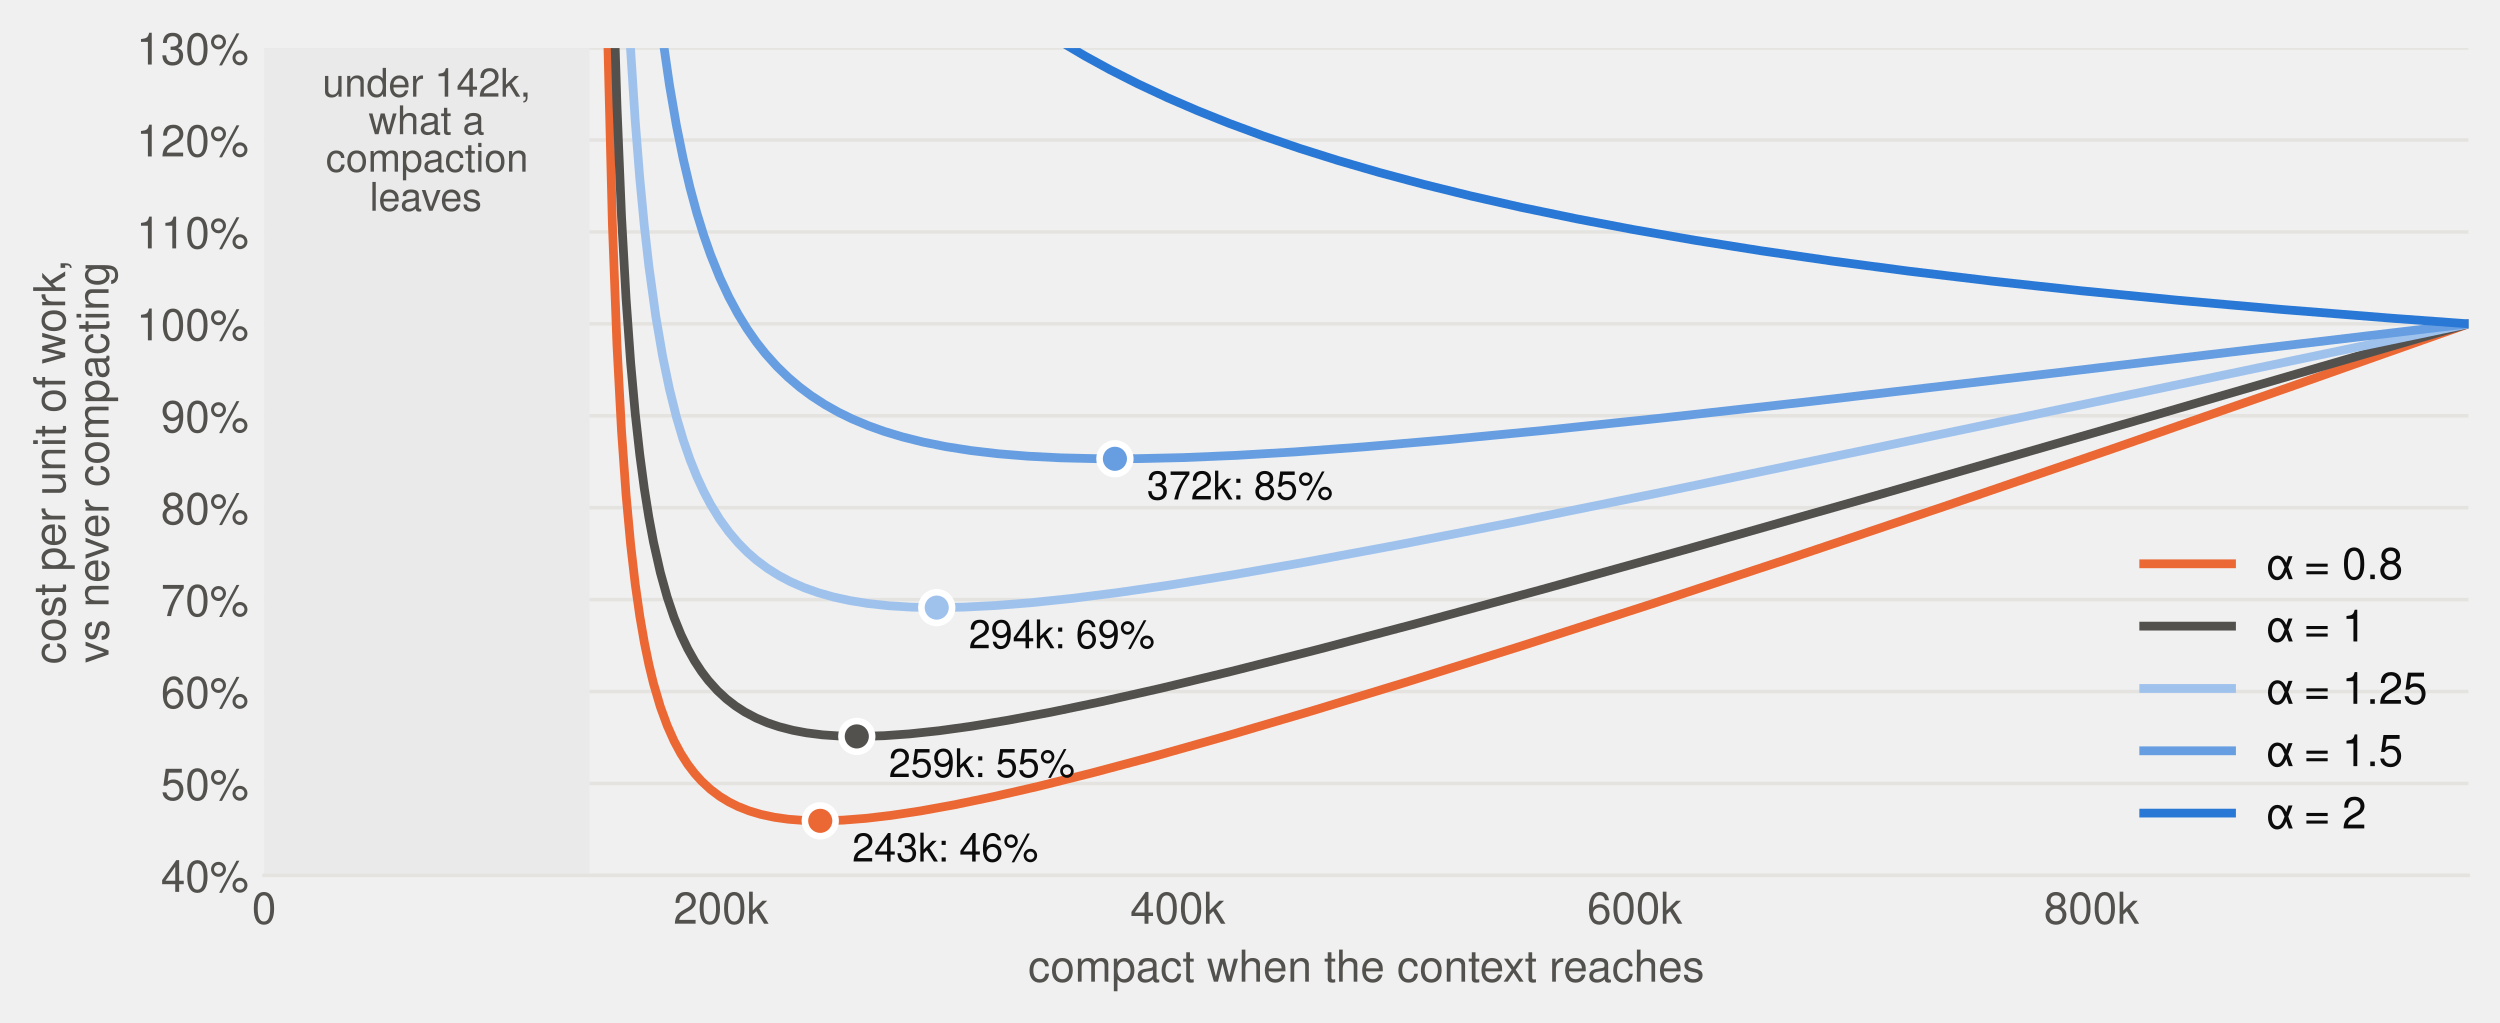
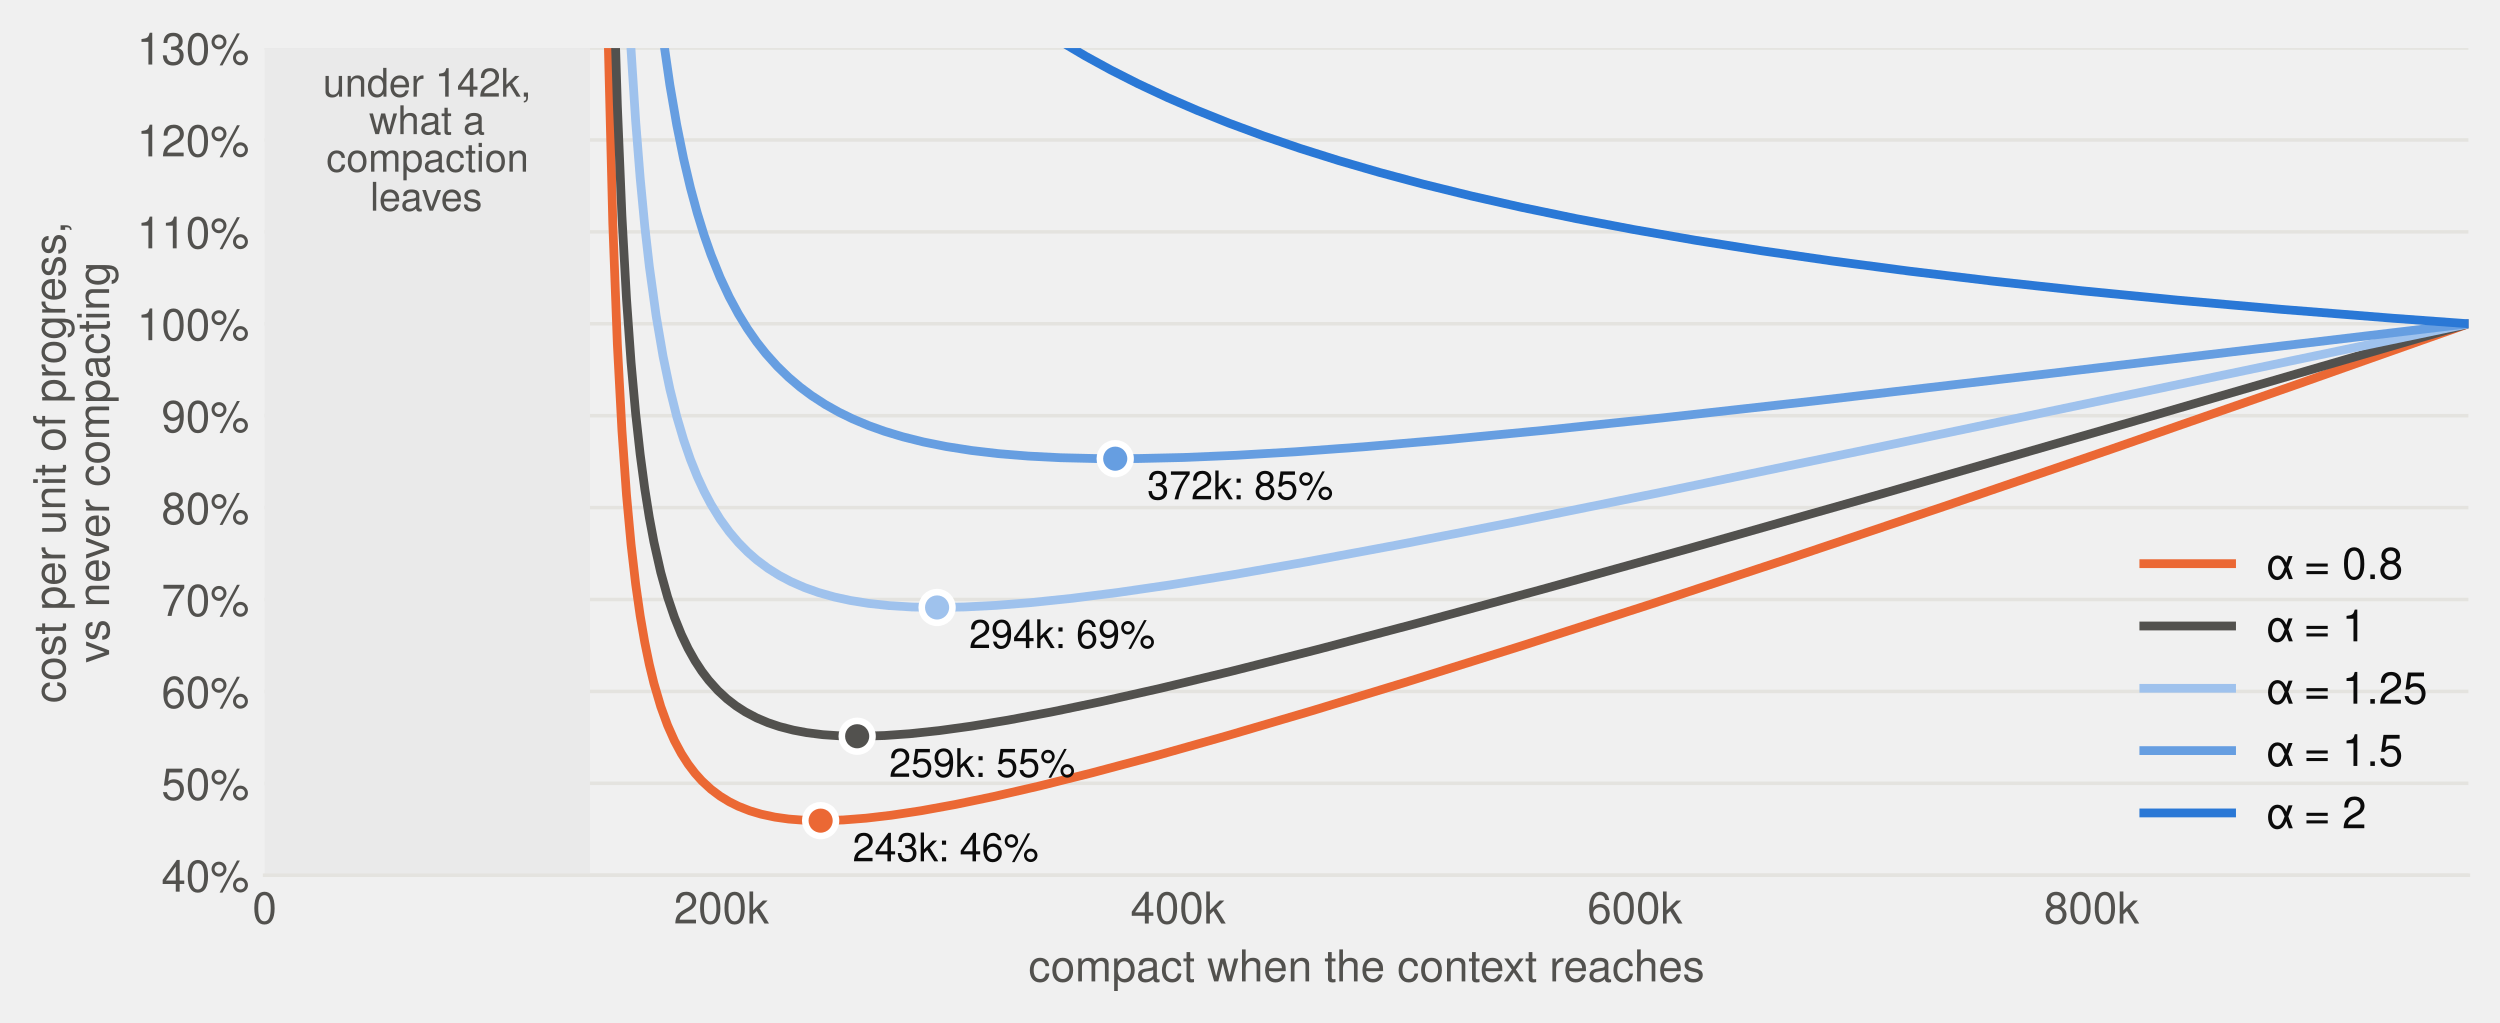
- <svg xmlns="http://www.w3.org/2000/svg" xmlns:xlink="http://www.w3.org/1999/xlink" width="569.568pt" height="232.93pt" viewBox="0 0 569.568 232.93" version="1.1">
+ <svg xmlns="http://www.w3.org/2000/svg" xmlns:xlink="http://www.w3.org/1999/xlink" width="569.696pt" height="232.93pt" viewBox="0 0 569.696 232.93" version="1.1">
  <defs>
    <style type="text/css">*{stroke-linejoin: round; stroke-linecap: butt}</style>
  </defs>
  <g id="figure_1">
    <g id="patch_1">
-       <path d="M 0 232.93  L 569.568 232.93  L 569.568 0  L 0 0  L 0 232.93  z " style="fill: none" />
+       <path d="M 0 232.93  L 569.696 232.93  L 569.696 0  L 0 0  L 0 232.93  z " style="fill: none" />
    </g>
    <g id="axes_1">
      <g id="patch_2">
-         <path d="M 60.168 199.446  L 562.368 199.446  L 562.368 10.95  L 60.168 10.95  L 60.168 199.446  z " style="fill: none" />
+         <path d="M 60.296 199.446  L 562.496 199.446  L 562.496 10.95  L 60.296 10.95  L 60.296 199.446  z " style="fill: none" />
      </g>
      <g id="matplotlib.axis_1">
        <g id="xtick_1">
          <g id="line2d_1" />
          <g id="text_1">
-             <text style="font-size: 10px; font-family: 'Helvetica', 'Arial', 'DejaVu Sans'; text-anchor: middle; fill: #52514e" x="60.168" y="210.446" transform="rotate(-0 60.16758 210.446)">0</text>
+             <text style="font-size: 10px; font-family: 'Helvetica', 'Arial', 'DejaVu Sans'; text-anchor: middle; fill: #52514e" x="60.296" y="210.446" transform="rotate(-0 60.2957 210.446)">0</text>
          </g>
        </g>
        <g id="xtick_2">
          <g id="line2d_2" />
          <g id="text_2">
-             <text style="font-size: 10px; font-family: 'Helvetica', 'Arial', 'DejaVu Sans'; text-anchor: middle; fill: #52514e" x="164.25" y="210.446" transform="rotate(-0 164.2505 210.446)">200k</text>
+             <text style="font-size: 10px; font-family: 'Helvetica', 'Arial', 'DejaVu Sans'; text-anchor: middle; fill: #52514e" x="164.379" y="210.446" transform="rotate(-0 164.3786 210.446)">200k</text>
          </g>
        </g>
        <g id="xtick_3">
          <g id="line2d_3" />
          <g id="text_3">
-             <text style="font-size: 10px; font-family: 'Helvetica', 'Arial', 'DejaVu Sans'; text-anchor: middle; fill: #52514e" x="268.333" y="210.446" transform="rotate(-0 268.3334 210.446)">400k</text>
+             <text style="font-size: 10px; font-family: 'Helvetica', 'Arial', 'DejaVu Sans'; text-anchor: middle; fill: #52514e" x="268.462" y="210.446" transform="rotate(-0 268.4615 210.446)">400k</text>
          </g>
        </g>
        <g id="xtick_4">
          <g id="line2d_4" />
          <g id="text_4">
-             <text style="font-size: 10px; font-family: 'Helvetica', 'Arial', 'DejaVu Sans'; text-anchor: middle; fill: #52514e" x="372.416" y="210.446" transform="rotate(-0 372.4163 210.446)">600k</text>
+             <text style="font-size: 10px; font-family: 'Helvetica', 'Arial', 'DejaVu Sans'; text-anchor: middle; fill: #52514e" x="372.544" y="210.446" transform="rotate(-0 372.5444 210.446)">600k</text>
          </g>
        </g>
        <g id="xtick_5">
          <g id="line2d_5" />
          <g id="text_5">
-             <text style="font-size: 10px; font-family: 'Helvetica', 'Arial', 'DejaVu Sans'; text-anchor: middle; fill: #52514e" x="476.499" y="210.446" transform="rotate(-0 476.4992 210.446)">800k</text>
+             <text style="font-size: 10px; font-family: 'Helvetica', 'Arial', 'DejaVu Sans'; text-anchor: middle; fill: #52514e" x="476.627" y="210.446" transform="rotate(-0 476.6273 210.446)">800k</text>
          </g>
        </g>
        <g id="text_6">
-           <text style="font-size: 10px; font-family: 'Helvetica', 'Arial', 'DejaVu Sans'; text-anchor: middle; fill: #52514e" x="311.268" y="223.645" transform="rotate(-0 311.2676 223.6452)">compact when the context reaches</text>
+           <text style="font-size: 10px; font-family: 'Helvetica', 'Arial', 'DejaVu Sans'; text-anchor: middle; fill: #52514e" x="311.396" y="223.645" transform="rotate(-0 311.3957 223.6452)">compact when the context reaches</text>
        </g>
      </g>
      <g id="matplotlib.axis_2">
        <g id="ytick_1">
          <g id="line2d_6">
-             <path d="M 60.168 199.446  L 562.368 199.446  " clip-path="url(#p92335eda85)" style="fill: none; stroke: #e4e3df; stroke-width: 0.8; stroke-linecap: square" />
+             <path d="M 60.296 199.446  L 562.496 199.446  " clip-path="url(#p06e94a9ac0)" style="fill: none; stroke: #e4e3df; stroke-width: 0.8; stroke-linecap: square" />
          </g>
          <g id="line2d_7" />
          <g id="text_7">
-             <text style="font-size: 10px; font-family: 'Helvetica', 'Arial', 'DejaVu Sans'; text-anchor: end; fill: #52514e" x="56.668" y="203.196" transform="rotate(-0 56.66758 203.196)">40%</text>
+             <text style="font-size: 10px; font-family: 'Helvetica', 'Arial', 'DejaVu Sans'; text-anchor: end; fill: #52514e" x="56.796" y="203.196" transform="rotate(-0 56.7957 203.196)">40%</text>
          </g>
        </g>
        <g id="ytick_2">
          <g id="line2d_8">
-             <path d="M 60.168 178.502  L 562.368 178.502  " clip-path="url(#p92335eda85)" style="fill: none; stroke: #e4e3df; stroke-width: 0.8; stroke-linecap: square" />
+             <path d="M 60.296 178.502  L 562.496 178.502  " clip-path="url(#p06e94a9ac0)" style="fill: none; stroke: #e4e3df; stroke-width: 0.8; stroke-linecap: square" />
          </g>
          <g id="line2d_9" />
          <g id="text_8">
-             <text style="font-size: 10px; font-family: 'Helvetica', 'Arial', 'DejaVu Sans'; text-anchor: end; fill: #52514e" x="56.668" y="182.252" transform="rotate(-0 56.66758 182.252)">50%</text>
+             <text style="font-size: 10px; font-family: 'Helvetica', 'Arial', 'DejaVu Sans'; text-anchor: end; fill: #52514e" x="56.796" y="182.252" transform="rotate(-0 56.7957 182.252)">50%</text>
          </g>
        </g>
        <g id="ytick_3">
          <g id="line2d_10">
-             <path d="M 60.168 157.558  L 562.368 157.558  " clip-path="url(#p92335eda85)" style="fill: none; stroke: #e4e3df; stroke-width: 0.8; stroke-linecap: square" />
+             <path d="M 60.296 157.558  L 562.496 157.558  " clip-path="url(#p06e94a9ac0)" style="fill: none; stroke: #e4e3df; stroke-width: 0.8; stroke-linecap: square" />
          </g>
          <g id="line2d_11" />
          <g id="text_9">
-             <text style="font-size: 10px; font-family: 'Helvetica', 'Arial', 'DejaVu Sans'; text-anchor: end; fill: #52514e" x="56.668" y="161.308" transform="rotate(-0 56.66758 161.308)">60%</text>
+             <text style="font-size: 10px; font-family: 'Helvetica', 'Arial', 'DejaVu Sans'; text-anchor: end; fill: #52514e" x="56.796" y="161.308" transform="rotate(-0 56.7957 161.308)">60%</text>
          </g>
        </g>
        <g id="ytick_4">
          <g id="line2d_12">
-             <path d="M 60.168 136.614  L 562.368 136.614  " clip-path="url(#p92335eda85)" style="fill: none; stroke: #e4e3df; stroke-width: 0.8; stroke-linecap: square" />
+             <path d="M 60.296 136.614  L 562.496 136.614  " clip-path="url(#p06e94a9ac0)" style="fill: none; stroke: #e4e3df; stroke-width: 0.8; stroke-linecap: square" />
          </g>
          <g id="line2d_13" />
          <g id="text_10">
-             <text style="font-size: 10px; font-family: 'Helvetica', 'Arial', 'DejaVu Sans'; text-anchor: end; fill: #52514e" x="56.668" y="140.364" transform="rotate(-0 56.66758 140.364)">70%</text>
+             <text style="font-size: 10px; font-family: 'Helvetica', 'Arial', 'DejaVu Sans'; text-anchor: end; fill: #52514e" x="56.796" y="140.364" transform="rotate(-0 56.7957 140.364)">70%</text>
          </g>
        </g>
        <g id="ytick_5">
          <g id="line2d_14">
-             <path d="M 60.168 115.67  L 562.368 115.67  " clip-path="url(#p92335eda85)" style="fill: none; stroke: #e4e3df; stroke-width: 0.8; stroke-linecap: square" />
+             <path d="M 60.296 115.67  L 562.496 115.67  " clip-path="url(#p06e94a9ac0)" style="fill: none; stroke: #e4e3df; stroke-width: 0.8; stroke-linecap: square" />
          </g>
          <g id="line2d_15" />
          <g id="text_11">
-             <text style="font-size: 10px; font-family: 'Helvetica', 'Arial', 'DejaVu Sans'; text-anchor: end; fill: #52514e" x="56.668" y="119.42" transform="rotate(-0 56.66758 119.42)">80%</text>
+             <text style="font-size: 10px; font-family: 'Helvetica', 'Arial', 'DejaVu Sans'; text-anchor: end; fill: #52514e" x="56.796" y="119.42" transform="rotate(-0 56.7957 119.42)">80%</text>
          </g>
        </g>
        <g id="ytick_6">
          <g id="line2d_16">
-             <path d="M 60.168 94.726  L 562.368 94.726  " clip-path="url(#p92335eda85)" style="fill: none; stroke: #e4e3df; stroke-width: 0.8; stroke-linecap: square" />
+             <path d="M 60.296 94.726  L 562.496 94.726  " clip-path="url(#p06e94a9ac0)" style="fill: none; stroke: #e4e3df; stroke-width: 0.8; stroke-linecap: square" />
          </g>
          <g id="line2d_17" />
          <g id="text_12">
-             <text style="font-size: 10px; font-family: 'Helvetica', 'Arial', 'DejaVu Sans'; text-anchor: end; fill: #52514e" x="56.668" y="98.476" transform="rotate(-0 56.66758 98.476)">90%</text>
+             <text style="font-size: 10px; font-family: 'Helvetica', 'Arial', 'DejaVu Sans'; text-anchor: end; fill: #52514e" x="56.796" y="98.476" transform="rotate(-0 56.7957 98.476)">90%</text>
          </g>
        </g>
        <g id="ytick_7">
          <g id="line2d_18">
-             <path d="M 60.168 73.782  L 562.368 73.782  " clip-path="url(#p92335eda85)" style="fill: none; stroke: #e4e3df; stroke-width: 0.8; stroke-linecap: square" />
+             <path d="M 60.296 73.782  L 562.496 73.782  " clip-path="url(#p06e94a9ac0)" style="fill: none; stroke: #e4e3df; stroke-width: 0.8; stroke-linecap: square" />
          </g>
          <g id="line2d_19" />
          <g id="text_13">
-             <text style="font-size: 10px; font-family: 'Helvetica', 'Arial', 'DejaVu Sans'; text-anchor: end; fill: #52514e" x="56.668" y="77.532" transform="rotate(-0 56.66758 77.532)">100%</text>
+             <text style="font-size: 10px; font-family: 'Helvetica', 'Arial', 'DejaVu Sans'; text-anchor: end; fill: #52514e" x="56.796" y="77.532" transform="rotate(-0 56.7957 77.532)">100%</text>
          </g>
        </g>
        <g id="ytick_8">
          <g id="line2d_20">
-             <path d="M 60.168 52.838  L 562.368 52.838  " clip-path="url(#p92335eda85)" style="fill: none; stroke: #e4e3df; stroke-width: 0.8; stroke-linecap: square" />
+             <path d="M 60.296 52.838  L 562.496 52.838  " clip-path="url(#p06e94a9ac0)" style="fill: none; stroke: #e4e3df; stroke-width: 0.8; stroke-linecap: square" />
          </g>
          <g id="line2d_21" />
          <g id="text_14">
-             <text style="font-size: 10px; font-family: 'Helvetica', 'Arial', 'DejaVu Sans'; text-anchor: end; fill: #52514e" x="56.668" y="56.588" transform="rotate(-0 56.66758 56.588)">110%</text>
+             <text style="font-size: 10px; font-family: 'Helvetica', 'Arial', 'DejaVu Sans'; text-anchor: end; fill: #52514e" x="56.796" y="56.588" transform="rotate(-0 56.7957 56.588)">110%</text>
          </g>
        </g>
        <g id="ytick_9">
          <g id="line2d_22">
-             <path d="M 60.168 31.894  L 562.368 31.894  " clip-path="url(#p92335eda85)" style="fill: none; stroke: #e4e3df; stroke-width: 0.8; stroke-linecap: square" />
+             <path d="M 60.296 31.894  L 562.496 31.894  " clip-path="url(#p06e94a9ac0)" style="fill: none; stroke: #e4e3df; stroke-width: 0.8; stroke-linecap: square" />
          </g>
          <g id="line2d_23" />
          <g id="text_15">
-             <text style="font-size: 10px; font-family: 'Helvetica', 'Arial', 'DejaVu Sans'; text-anchor: end; fill: #52514e" x="56.668" y="35.644" transform="rotate(-0 56.66758 35.644)">120%</text>
+             <text style="font-size: 10px; font-family: 'Helvetica', 'Arial', 'DejaVu Sans'; text-anchor: end; fill: #52514e" x="56.796" y="35.644" transform="rotate(-0 56.7957 35.644)">120%</text>
          </g>
        </g>
        <g id="ytick_10">
          <g id="line2d_24">
-             <path d="M 60.168 10.95  L 562.368 10.95  " clip-path="url(#p92335eda85)" style="fill: none; stroke: #e4e3df; stroke-width: 0.8; stroke-linecap: square" />
+             <path d="M 60.296 10.95  L 562.496 10.95  " clip-path="url(#p06e94a9ac0)" style="fill: none; stroke: #e4e3df; stroke-width: 0.8; stroke-linecap: square" />
          </g>
          <g id="line2d_25" />
          <g id="text_16">
-             <text style="font-size: 10px; font-family: 'Helvetica', 'Arial', 'DejaVu Sans'; text-anchor: end; fill: #52514e" x="56.668" y="14.7" transform="rotate(-0 56.66758 14.7)">130%</text>
+             <text style="font-size: 10px; font-family: 'Helvetica', 'Arial', 'DejaVu Sans'; text-anchor: end; fill: #52514e" x="56.796" y="14.7" transform="rotate(-0 56.7957 14.7)">130%</text>
          </g>
        </g>
        <g id="text_17">
-           <text style="font-size: 10px; font-family: 'Helvetica', 'Arial', 'DejaVu Sans'; fill: #52514e" transform="translate(14.84893 151.3253) rotate(-90)">cost per unit of work,</text>
-           <text style="font-size: 10px; font-family: 'Helvetica', 'Arial', 'DejaVu Sans'; fill: #52514e" transform="translate(24.73115 151.0496) rotate(-90)">vs never compacting</text>
+           <text style="font-size: 10px; font-family: 'Helvetica', 'Arial', 'DejaVu Sans'; fill: #52514e" transform="translate(14.84893 160.2207) rotate(-90)">cost per unit of progress,</text>
+           <text style="font-size: 10px; font-family: 'Helvetica', 'Arial', 'DejaVu Sans'; fill: #52514e" transform="translate(24.85928 151.0496) rotate(-90)">vs never compacting</text>
        </g>
      </g>
      <g id="patch_3">
-         <path d="M 60.168 199.446  L 134.31 199.446  L 134.31 10.95  L 60.168 10.95  z " clip-path="url(#p92335eda85)" style="fill: #eaeaea" />
+         <path d="M 60.296 199.446  L 134.438 199.446  L 134.438 10.95  L 60.296 10.95  z " clip-path="url(#p06e94a9ac0)" style="fill: #eaeaea" />
      </g>
      <g id="line2d_26">
-         <path d="M 138.293 -1  L 138.473 9.276  L 139.514 50.863  L 140.555 78.48  L 141.595 98.113  L 142.636 112.756  L 143.677 124.073  L 144.718 133.061  L 145.759 140.355  L 146.8 146.38  L 147.84 151.427  L 148.881 155.707  L 150.442 161.011  L 152.004 165.294  L 153.565 168.802  L 155.126 171.71  L 156.687 174.144  L 158.249 176.196  L 159.81 177.937  L 161.892 179.864  L 163.973 181.429  L 166.055 182.702  L 168.137 183.738  L 170.739 184.76  L 173.341 185.535  L 176.463 186.204  L 179.586 186.644  L 183.229 186.926  L 187.392 187.004  L 192.076 186.849  L 197.28 186.441  L 203.004 185.77  L 209.77 184.746  L 217.576 183.327  L 226.423 181.487  L 236.831 179.087  L 248.801 176.093  L 262.852 172.343  L 279.505 167.656  L 298.761 161.996  L 321.138 155.176  L 346.639 147.165  L 375.262 137.938  L 407.527 127.299  L 442.915 115.392  L 481.426 102.196  L 522.539 87.87  L 562.368 73.782  L 562.368 73.782  " clip-path="url(#p92335eda85)" style="fill: none; stroke: #eb6834; stroke-width: 2; stroke-linecap: square" />
+         <path d="M 138.421 -1  L 138.601 9.276  L 139.642 50.863  L 140.683 78.48  L 141.724 98.113  L 142.764 112.756  L 143.805 124.073  L 144.846 133.061  L 145.887 140.355  L 146.928 146.38  L 147.969 151.427  L 149.009 155.707  L 150.571 161.011  L 152.132 165.294  L 153.693 168.802  L 155.254 171.71  L 156.816 174.144  L 158.377 176.196  L 159.938 177.937  L 162.02 179.864  L 164.101 181.429  L 166.183 182.702  L 168.265 183.738  L 170.867 184.76  L 173.469 185.535  L 176.591 186.204  L 179.714 186.644  L 183.357 186.926  L 187.52 187.004  L 192.204 186.849  L 197.408 186.441  L 203.132 185.77  L 209.898 184.746  L 217.704 183.327  L 226.551 181.487  L 236.959 179.087  L 248.929 176.093  L 262.98 172.343  L 279.633 167.656  L 298.889 161.996  L 321.267 155.176  L 346.767 147.165  L 375.39 137.938  L 407.655 127.299  L 443.044 115.392  L 481.554 102.196  L 522.667 87.87  L 562.496 73.782  L 562.496 73.782  " clip-path="url(#p06e94a9ac0)" style="fill: none; stroke: #eb6834; stroke-width: 2; stroke-linecap: square" />
      </g>
      <g id="line2d_27">
-         <path d="M 139.789 -1  L 140.555 24.125  L 141.595 49.279  L 142.636 68.067  L 143.677 82.611  L 144.718 94.184  L 145.759 103.596  L 146.8 111.387  L 147.84 117.932  L 148.881 123.498  L 150.442 130.425  L 152.004 136.047  L 153.565 140.682  L 155.126 144.551  L 156.687 147.816  L 158.249 150.594  L 159.81 152.974  L 161.371 155.026  L 163.453 157.343  L 165.534 159.268  L 167.616 160.874  L 169.698 162.218  L 172.3 163.596  L 174.902 164.697  L 177.504 165.572  L 180.626 166.376  L 183.749 166.961  L 187.392 167.419  L 191.555 167.7  L 196.239 167.772  L 201.443 167.611  L 207.168 167.204  L 213.933 166.481  L 221.219 165.477  L 229.545 164.109  L 239.433 162.255  L 250.882 159.875  L 264.413 156.827  L 280.546 152.952  L 299.801 148.086  L 322.7 142.064  L 350.802 134.436  L 385.67 124.734  L 429.905 112.184  L 486.63 95.846  L 561.049 74.168  L 562.368 73.782  L 562.368 73.782  " clip-path="url(#p92335eda85)" style="fill: none; stroke: #52514e; stroke-width: 2; stroke-linecap: square" />
+         <path d="M 139.917 -1  L 140.683 24.125  L 141.724 49.279  L 142.764 68.067  L 143.805 82.611  L 144.846 94.184  L 145.887 103.596  L 146.928 111.387  L 147.969 117.932  L 149.009 123.498  L 150.571 130.425  L 152.132 136.047  L 153.693 140.682  L 155.254 144.551  L 156.816 147.816  L 158.377 150.594  L 159.938 152.974  L 161.499 155.026  L 163.581 157.343  L 165.663 159.268  L 167.744 160.874  L 169.826 162.218  L 172.428 163.596  L 175.03 164.697  L 177.632 165.572  L 180.755 166.376  L 183.877 166.961  L 187.52 167.419  L 191.683 167.7  L 196.367 167.772  L 201.571 167.611  L 207.296 167.204  L 214.061 166.481  L 221.347 165.477  L 229.674 164.109  L 239.561 162.255  L 251.011 159.875  L 264.541 156.827  L 280.674 152.952  L 299.93 148.086  L 322.828 142.064  L 350.93 134.436  L 385.798 124.734  L 430.033 112.184  L 486.758 95.846  L 561.178 74.168  L 562.496 73.782  L 562.496 73.782  " clip-path="url(#p06e94a9ac0)" style="fill: none; stroke: #52514e; stroke-width: 2; stroke-linecap: square" />
      </g>
      <g id="line2d_28">
-         <path d="M 143.014 -1  L 143.677 11.429  L 144.718 27.523  L 145.759 40.645  L 146.8 51.537  L 147.84 60.714  L 149.402 72.041  L 150.963 81.172  L 152.524 88.672  L 154.085 94.927  L 155.647 100.211  L 157.208 104.722  L 158.769 108.608  L 160.33 111.981  L 161.892 114.93  L 163.973 118.315  L 166.055 121.188  L 168.137 123.645  L 170.218 125.758  L 172.3 127.583  L 174.902 129.527  L 177.504 131.159  L 180.106 132.533  L 183.229 133.899  L 186.351 135.009  L 189.994 136.038  L 193.637 136.831  L 197.8 137.5  L 202.484 138.006  L 207.688 138.321  L 213.413 138.428  L 219.658 138.315  L 226.943 137.945  L 234.75 137.325  L 244.117 136.346  L 254.525 135.029  L 266.495 133.29  L 280.546 131.024  L 297.72 128.018  L 318.536 124.136  L 344.557 119.044  L 378.904 112.083  L 430.425 101.389  L 562.368 73.782  L 562.368 73.782  " clip-path="url(#p92335eda85)" style="fill: none; stroke: #9fc2ed; stroke-width: 2; stroke-linecap: square" />
+         <path d="M 143.142 -1  L 143.805 11.429  L 144.846 27.523  L 145.887 40.645  L 146.928 51.537  L 147.969 60.714  L 149.53 72.041  L 151.091 81.172  L 152.652 88.672  L 154.213 94.927  L 155.775 100.211  L 157.336 104.722  L 158.897 108.608  L 160.458 111.981  L 162.02 114.93  L 164.101 118.315  L 166.183 121.188  L 168.265 123.645  L 170.346 125.758  L 172.428 127.583  L 175.03 129.527  L 177.632 131.159  L 180.234 132.533  L 183.357 133.899  L 186.479 135.009  L 190.122 136.038  L 193.765 136.831  L 197.928 137.5  L 202.612 138.006  L 207.816 138.321  L 213.541 138.428  L 219.786 138.315  L 227.072 137.945  L 234.878 137.325  L 244.245 136.346  L 254.653 135.029  L 266.623 133.29  L 280.674 131.024  L 297.848 128.018  L 318.664 124.136  L 344.685 119.044  L 379.033 112.083  L 430.554 101.389  L 562.496 73.782  L 562.496 73.782  " clip-path="url(#p06e94a9ac0)" style="fill: none; stroke: #9fc2ed; stroke-width: 2; stroke-linecap: square" />
      </g>
      <g id="line2d_29">
-         <path d="M 149.795 -1  L 150.963 8.565  L 152.524 19.378  L 154.085 28.451  L 155.647 36.167  L 157.208 42.803  L 158.769 48.564  L 160.33 53.61  L 161.892 58.06  L 163.973 63.23  L 166.055 67.683  L 168.137 71.553  L 170.218 74.941  L 172.3 77.924  L 174.382 80.567  L 176.984 83.467  L 179.586 85.99  L 182.188 88.197  L 184.79 90.138  L 187.912 92.168  L 191.035 93.924  L 194.157 95.448  L 197.8 96.978  L 201.443 98.283  L 205.606 99.542  L 210.29 100.711  L 215.494 101.755  L 221.219 102.65  L 227.464 103.379  L 234.229 103.931  L 241.515 104.303  L 249.842 104.5  L 259.209 104.49  L 269.617 104.251  L 281.587 103.748  L 295.118 102.952  L 310.73 101.808  L 329.465 100.201  L 351.843 98.046  L 378.904 95.208  L 413.772 91.319  L 463.732 85.504  L 562.368 73.782  L 562.368 73.782  " clip-path="url(#p92335eda85)" style="fill: none; stroke: #669ee1; stroke-width: 2; stroke-linecap: square" />
+         <path d="M 149.924 -1  L 151.091 8.565  L 152.652 19.378  L 154.213 28.451  L 155.775 36.167  L 157.336 42.803  L 158.897 48.564  L 160.458 53.61  L 162.02 58.06  L 164.101 63.23  L 166.183 67.683  L 168.265 71.553  L 170.346 74.941  L 172.428 77.924  L 174.51 80.567  L 177.112 83.467  L 179.714 85.99  L 182.316 88.197  L 184.918 90.138  L 188.04 92.168  L 191.163 93.924  L 194.285 95.448  L 197.928 96.978  L 201.571 98.283  L 205.735 99.542  L 210.418 100.711  L 215.622 101.755  L 221.347 102.65  L 227.592 103.379  L 234.357 103.931  L 241.643 104.303  L 249.97 104.5  L 259.337 104.49  L 269.745 104.251  L 281.715 103.748  L 295.246 102.952  L 310.858 101.808  L 329.593 100.201  L 351.971 98.046  L 379.033 95.208  L 413.9 91.319  L 463.86 85.504  L 562.496 73.782  L 562.496 73.782  " clip-path="url(#p06e94a9ac0)" style="fill: none; stroke: #669ee1; stroke-width: 2; stroke-linecap: square" />
      </g>
      <g id="line2d_30">
-         <path d="M 226.499 -1  L 231.107 2.459  L 236.311 6.068  L 241.515 9.402  L 247.24 12.792  L 252.964 15.926  L 259.209 19.09  L 265.974 22.256  L 272.74 25.182  L 280.026 28.099  L 287.832 30.986  L 296.159 33.83  L 305.006 36.616  L 314.373 39.336  L 324.261 41.981  L 335.19 44.669  L 346.639 47.255  L 359.129 49.841  L 372.139 52.308  L 386.19 54.748  L 401.282 57.141  L 417.415 59.475  L 435.109 61.805  L 453.844 64.045  L 474.14 66.246  L 495.998 68.39  L 519.937 70.51  L 545.437 72.543  L 562.368 73.782  L 562.368 73.782  " clip-path="url(#p92335eda85)" style="fill: none; stroke: #2a78d6; stroke-width: 2; stroke-linecap: square" />
+         <path d="M 226.627 -1  L 231.235 2.459  L 236.439 6.068  L 241.643 9.402  L 247.368 12.792  L 253.092 15.926  L 259.337 19.09  L 266.103 22.256  L 272.868 25.182  L 280.154 28.099  L 287.96 30.986  L 296.287 33.83  L 305.134 36.616  L 314.501 39.336  L 324.389 41.981  L 335.318 44.669  L 346.767 47.255  L 359.257 49.841  L 372.267 52.308  L 386.318 54.748  L 401.41 57.141  L 417.543 59.475  L 435.237 61.805  L 453.972 64.045  L 474.268 66.246  L 496.126 68.39  L 520.065 70.51  L 545.565 72.543  L 562.496 73.782  L 562.496 73.782  " clip-path="url(#p06e94a9ac0)" style="fill: none; stroke: #2a78d6; stroke-width: 2; stroke-linecap: square" />
      </g>
      <g id="patch_4">
-         <path d="M 60.168 199.446  L 562.368 199.446  " style="fill: none; stroke: #e4e3df; stroke-width: 0.8; stroke-linejoin: miter; stroke-linecap: square" />
+         <path d="M 60.296 199.446  L 562.496 199.446  " style="fill: none; stroke: #e4e3df; stroke-width: 0.8; stroke-linejoin: miter; stroke-linecap: square" />
      </g>
      <g id="text_18">
-         <text style="font-size: 9px; font-family: 'Helvetica', 'Arial', 'DejaVu Sans'; fill: #52514e" transform="translate(73.47296 22.02283)">under 142k,</text>
-         <text style="font-size: 9px; font-family: 'Helvetica', 'Arial', 'DejaVu Sans'; fill: #52514e" transform="translate(83.98117 30.5702)">what a</text>
-         <text style="font-size: 9px; font-family: 'Helvetica', 'Arial', 'DejaVu Sans'; fill: #52514e" transform="translate(74.22812 39.11756)">compaction</text>
-         <text style="font-size: 9px; font-family: 'Helvetica', 'Arial', 'DejaVu Sans'; fill: #52514e" transform="translate(84.23148 48.01156)">leaves</text>
+         <text style="font-size: 9px; font-family: 'Helvetica', 'Arial', 'DejaVu Sans'; fill: #52514e" transform="translate(73.60109 22.02283)">under 142k,</text>
+         <text style="font-size: 9px; font-family: 'Helvetica', 'Arial', 'DejaVu Sans'; fill: #52514e" transform="translate(84.10929 30.5702)">what a</text>
+         <text style="font-size: 9px; font-family: 'Helvetica', 'Arial', 'DejaVu Sans'; fill: #52514e" transform="translate(74.35624 39.11756)">compaction</text>
+         <text style="font-size: 9px; font-family: 'Helvetica', 'Arial', 'DejaVu Sans'; fill: #52514e" transform="translate(84.3596 48.01156)">leaves</text>
      </g>
      <g id="line2d_31">
        <defs>
          <path id="mc287e890ce" d="M 0 3.5  C 0.928 3.5 1.819 3.131 2.475 2.475  C 3.131 1.819 3.5 0.928 3.5 0  C 3.5 -0.928 3.131 -1.819 2.475 -2.475  C 1.819 -3.131 0.928 -3.5 0 -3.5  C -0.928 -3.5 -1.819 -3.131 -2.475 -2.475  C -3.131 -1.819 -3.5 -0.928 -3.5 0  C -3.5 0.928 -3.131 1.819 -2.475 2.475  C -1.819 3.131 -0.928 3.5 0 3.5  z " style="stroke: #ffffff; stroke-width: 1.5" />
        </defs>
-         <g clip-path="url(#p92335eda85)">
-           <use xlink:href="#mc287e890ce" x="186.871" y="187.007" style="fill: #eb6834; stroke: #ffffff; stroke-width: 1.5" />
+         <g clip-path="url(#p06e94a9ac0)">
+           <use xlink:href="#mc287e890ce" x="187" y="187.007" style="fill: #eb6834; stroke: #ffffff; stroke-width: 1.5" />
        </g>
      </g>
      <g id="text_19">
-         <text style="font-size: 9px; font-family: 'Helvetica', 'Arial', 'DejaVu Sans'; text-anchor: start; fill: #0b0b0b" x="194.157" y="196.27" transform="rotate(-0 194.1573 196.2701)">243k: 46%</text>
+         <text style="font-size: 9px; font-family: 'Helvetica', 'Arial', 'DejaVu Sans'; text-anchor: start; fill: #0b0b0b" x="194.285" y="196.27" transform="rotate(-0 194.2854 196.2701)">243k: 46%</text>
      </g>
      <g id="line2d_32">
        <defs>
          <path id="m342513ac75" d="M 0 3.5  C 0.928 3.5 1.819 3.131 2.475 2.475  C 3.131 1.819 3.5 0.928 3.5 0  C 3.5 -0.928 3.131 -1.819 2.475 -2.475  C 1.819 -3.131 0.928 -3.5 0 -3.5  C -0.928 -3.5 -1.819 -3.131 -2.475 -2.475  C -3.131 -1.819 -3.5 -0.928 -3.5 0  C -3.5 0.928 -3.131 1.819 -2.475 2.475  C -1.819 3.131 -0.928 3.5 0 3.5  z " style="stroke: #ffffff; stroke-width: 1.5" />
        </defs>
-         <g clip-path="url(#p92335eda85)">
-           <use xlink:href="#m342513ac75" x="195.198" y="167.775" style="fill: #52514e; stroke: #ffffff; stroke-width: 1.5" />
+         <g clip-path="url(#p06e94a9ac0)">
+           <use xlink:href="#m342513ac75" x="195.326" y="167.775" style="fill: #52514e; stroke: #ffffff; stroke-width: 1.5" />
        </g>
      </g>
      <g id="text_20">
-         <text style="font-size: 9px; font-family: 'Helvetica', 'Arial', 'DejaVu Sans'; text-anchor: start; fill: #0b0b0b" x="202.484" y="177.039" transform="rotate(-0 202.4839 177.0387)">259k: 55%</text>
+         <text style="font-size: 9px; font-family: 'Helvetica', 'Arial', 'DejaVu Sans'; text-anchor: start; fill: #0b0b0b" x="202.612" y="177.039" transform="rotate(-0 202.612 177.0387)">259k: 55%</text>
      </g>
      <g id="line2d_33">
        <defs>
          <path id="m297c5e205b" d="M 0 3.5  C 0.928 3.5 1.819 3.131 2.475 2.475  C 3.131 1.819 3.5 0.928 3.5 0  C 3.5 -0.928 3.131 -1.819 2.475 -2.475  C 1.819 -3.131 0.928 -3.5 0 -3.5  C -0.928 -3.5 -1.819 -3.131 -2.475 -2.475  C -3.131 -1.819 -3.5 -0.928 -3.5 0  C -3.5 0.928 -3.131 1.819 -2.475 2.475  C -1.819 3.131 -0.928 3.5 0 3.5  z " style="stroke: #ffffff; stroke-width: 1.5" />
        </defs>
-         <g clip-path="url(#p92335eda85)">
-           <use xlink:href="#m297c5e205b" x="213.413" y="138.428" style="fill: #9fc2ed; stroke: #ffffff; stroke-width: 1.5" />
+         <g clip-path="url(#p06e94a9ac0)">
+           <use xlink:href="#m297c5e205b" x="213.541" y="138.428" style="fill: #9fc2ed; stroke: #ffffff; stroke-width: 1.5" />
        </g>
      </g>
      <g id="text_21">
-         <text style="font-size: 9px; font-family: 'Helvetica', 'Arial', 'DejaVu Sans'; text-anchor: start; fill: #0b0b0b" x="220.698" y="147.691" transform="rotate(-0 220.6984 147.691)">294k: 69%</text>
+         <text style="font-size: 9px; font-family: 'Helvetica', 'Arial', 'DejaVu Sans'; text-anchor: start; fill: #0b0b0b" x="220.827" y="147.691" transform="rotate(-0 220.8265 147.691)">294k: 69%</text>
      </g>
      <g id="line2d_34">
        <defs>
          <path id="m775127333a" d="M 0 3.5  C 0.928 3.5 1.819 3.131 2.475 2.475  C 3.131 1.819 3.5 0.928 3.5 0  C 3.5 -0.928 3.131 -1.819 2.475 -2.475  C 1.819 -3.131 0.928 -3.5 0 -3.5  C -0.928 -3.5 -1.819 -3.131 -2.475 -2.475  C -3.131 -1.819 -3.5 -0.928 -3.5 0  C -3.5 0.928 -3.131 1.819 -2.475 2.475  C -1.819 3.131 -0.928 3.5 0 3.5  z " style="stroke: #ffffff; stroke-width: 1.5" />
        </defs>
-         <g clip-path="url(#p92335eda85)">
-           <use xlink:href="#m775127333a" x="254.005" y="104.522" style="fill: #669ee1; stroke: #ffffff; stroke-width: 1.5" />
+         <g clip-path="url(#p06e94a9ac0)">
+           <use xlink:href="#m775127333a" x="254.133" y="104.522" style="fill: #669ee1; stroke: #ffffff; stroke-width: 1.5" />
        </g>
      </g>
      <g id="text_22">
-         <text style="font-size: 9px; font-family: 'Helvetica', 'Arial', 'DejaVu Sans'; text-anchor: start; fill: #0b0b0b" x="261.291" y="113.786" transform="rotate(-0 261.2907 113.7857)">372k: 85%</text>
+         <text style="font-size: 9px; font-family: 'Helvetica', 'Arial', 'DejaVu Sans'; text-anchor: start; fill: #0b0b0b" x="261.419" y="113.786" transform="rotate(-0 261.4189 113.7857)">372k: 85%</text>
      </g>
      <g id="legend_1">
        <g id="line2d_35">
-           <path d="M 488.402 128.45  L 498.402 128.45  L 508.402 128.45  " style="fill: none; stroke: #eb6834; stroke-width: 2; stroke-linecap: square" />
+           <path d="M 488.53 128.45  L 498.53 128.45  L 508.53 128.45  " style="fill: none; stroke: #eb6834; stroke-width: 2; stroke-linecap: square" />
        </g>
        <g id="text_23">
-           <text style="font-size: 10px; font-family: 'Helvetica', 'Arial', 'DejaVu Sans'; text-anchor: start; fill: #0b0b0b" x="516.402" y="131.95" transform="rotate(-0 516.402 131.9499)">α = 0.8</text>
+           <text style="font-size: 10px; font-family: 'Helvetica', 'Arial', 'DejaVu Sans'; text-anchor: start; fill: #0b0b0b" x="516.53" y="131.95" transform="rotate(-0 516.5301 131.9499)">α = 0.8</text>
        </g>
        <g id="line2d_36">
-           <path d="M 488.402 142.649  L 498.402 142.649  L 508.402 142.649  " style="fill: none; stroke: #52514e; stroke-width: 2; stroke-linecap: square" />
+           <path d="M 488.53 142.649  L 498.53 142.649  L 508.53 142.649  " style="fill: none; stroke: #52514e; stroke-width: 2; stroke-linecap: square" />
        </g>
        <g id="text_24">
-           <text style="font-size: 10px; font-family: 'Helvetica', 'Arial', 'DejaVu Sans'; text-anchor: start; fill: #0b0b0b" x="516.402" y="146.149" transform="rotate(-0 516.402 146.1491)">α = 1</text>
+           <text style="font-size: 10px; font-family: 'Helvetica', 'Arial', 'DejaVu Sans'; text-anchor: start; fill: #0b0b0b" x="516.53" y="146.149" transform="rotate(-0 516.5301 146.1491)">α = 1</text>
        </g>
        <g id="line2d_37">
-           <path d="M 488.402 156.848  L 498.402 156.848  L 508.402 156.848  " style="fill: none; stroke: #9fc2ed; stroke-width: 2; stroke-linecap: square" />
+           <path d="M 488.53 156.848  L 498.53 156.848  L 508.53 156.848  " style="fill: none; stroke: #9fc2ed; stroke-width: 2; stroke-linecap: square" />
        </g>
        <g id="text_25">
-           <text style="font-size: 10px; font-family: 'Helvetica', 'Arial', 'DejaVu Sans'; text-anchor: start; fill: #0b0b0b" x="516.402" y="160.348" transform="rotate(-0 516.402 160.3483)">α = 1.25</text>
+           <text style="font-size: 10px; font-family: 'Helvetica', 'Arial', 'DejaVu Sans'; text-anchor: start; fill: #0b0b0b" x="516.53" y="160.348" transform="rotate(-0 516.5301 160.3483)">α = 1.25</text>
        </g>
        <g id="line2d_38">
-           <path d="M 488.402 171.048  L 498.402 171.048  L 508.402 171.048  " style="fill: none; stroke: #669ee1; stroke-width: 2; stroke-linecap: square" />
+           <path d="M 488.53 171.048  L 498.53 171.048  L 508.53 171.048  " style="fill: none; stroke: #669ee1; stroke-width: 2; stroke-linecap: square" />
        </g>
        <g id="text_26">
-           <text style="font-size: 10px; font-family: 'Helvetica', 'Arial', 'DejaVu Sans'; text-anchor: start; fill: #0b0b0b" x="516.402" y="174.548" transform="rotate(-0 516.402 174.5476)">α = 1.5</text>
+           <text style="font-size: 10px; font-family: 'Helvetica', 'Arial', 'DejaVu Sans'; text-anchor: start; fill: #0b0b0b" x="516.53" y="174.548" transform="rotate(-0 516.5301 174.5476)">α = 1.5</text>
        </g>
        <g id="line2d_39">
-           <path d="M 488.402 185.247  L 498.402 185.247  L 508.402 185.247  " style="fill: none; stroke: #2a78d6; stroke-width: 2; stroke-linecap: square" />
+           <path d="M 488.53 185.247  L 498.53 185.247  L 508.53 185.247  " style="fill: none; stroke: #2a78d6; stroke-width: 2; stroke-linecap: square" />
        </g>
        <g id="text_27">
-           <text style="font-size: 10px; font-family: 'Helvetica', 'Arial', 'DejaVu Sans'; text-anchor: start; fill: #0b0b0b" x="516.402" y="188.747" transform="rotate(-0 516.402 188.7468)">α = 2</text>
+           <text style="font-size: 10px; font-family: 'Helvetica', 'Arial', 'DejaVu Sans'; text-anchor: start; fill: #0b0b0b" x="516.53" y="188.747" transform="rotate(-0 516.5301 188.7468)">α = 2</text>
        </g>
      </g>
    </g>
  </g>
  <defs>
-     <clipPath id="p92335eda85">
-       <rect x="60.168" y="10.95" width="502.2" height="188.496" />
+     <clipPath id="p06e94a9ac0">
+       <rect x="60.296" y="10.95" width="502.2" height="188.496" />
    </clipPath>
  </defs>
</svg>
